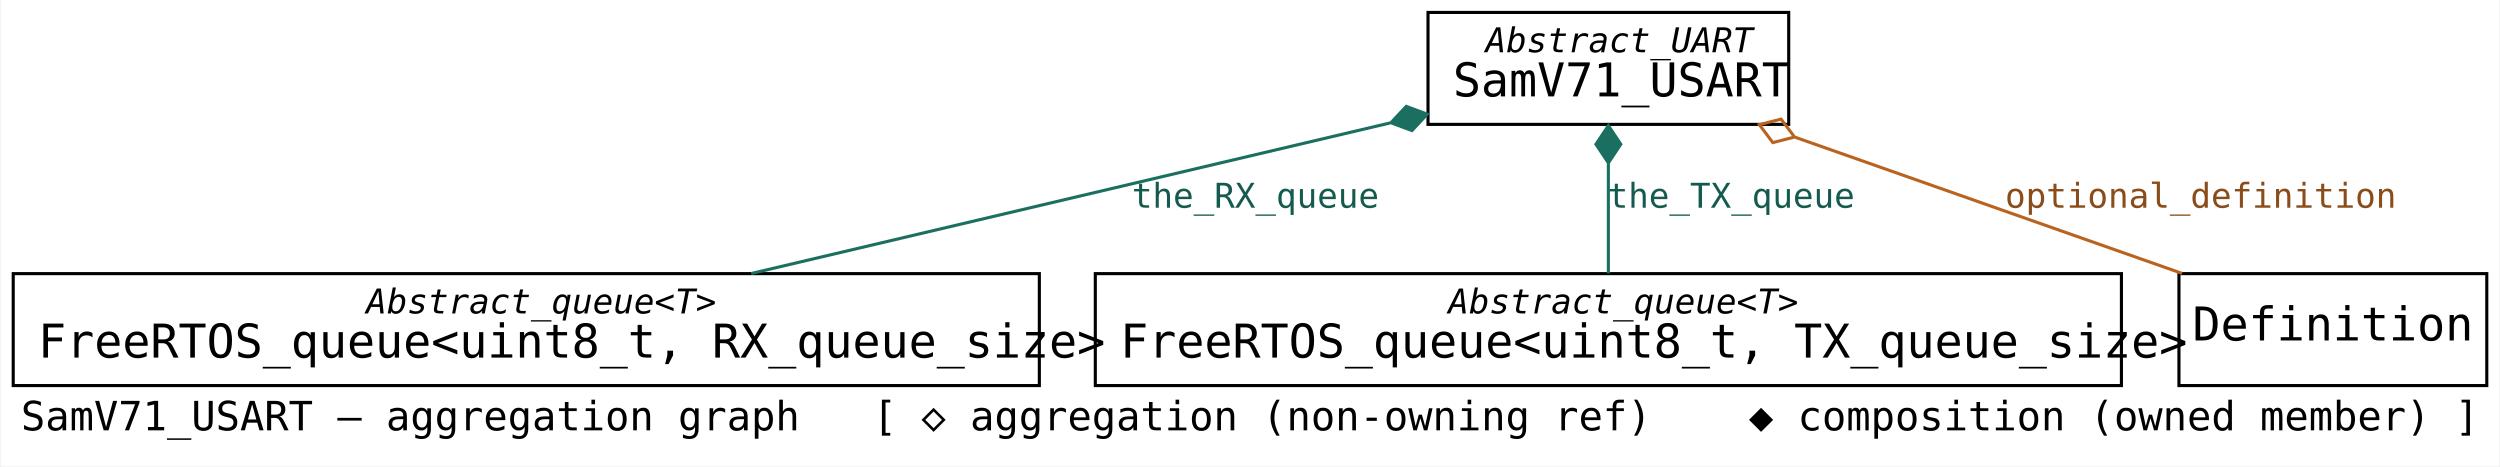
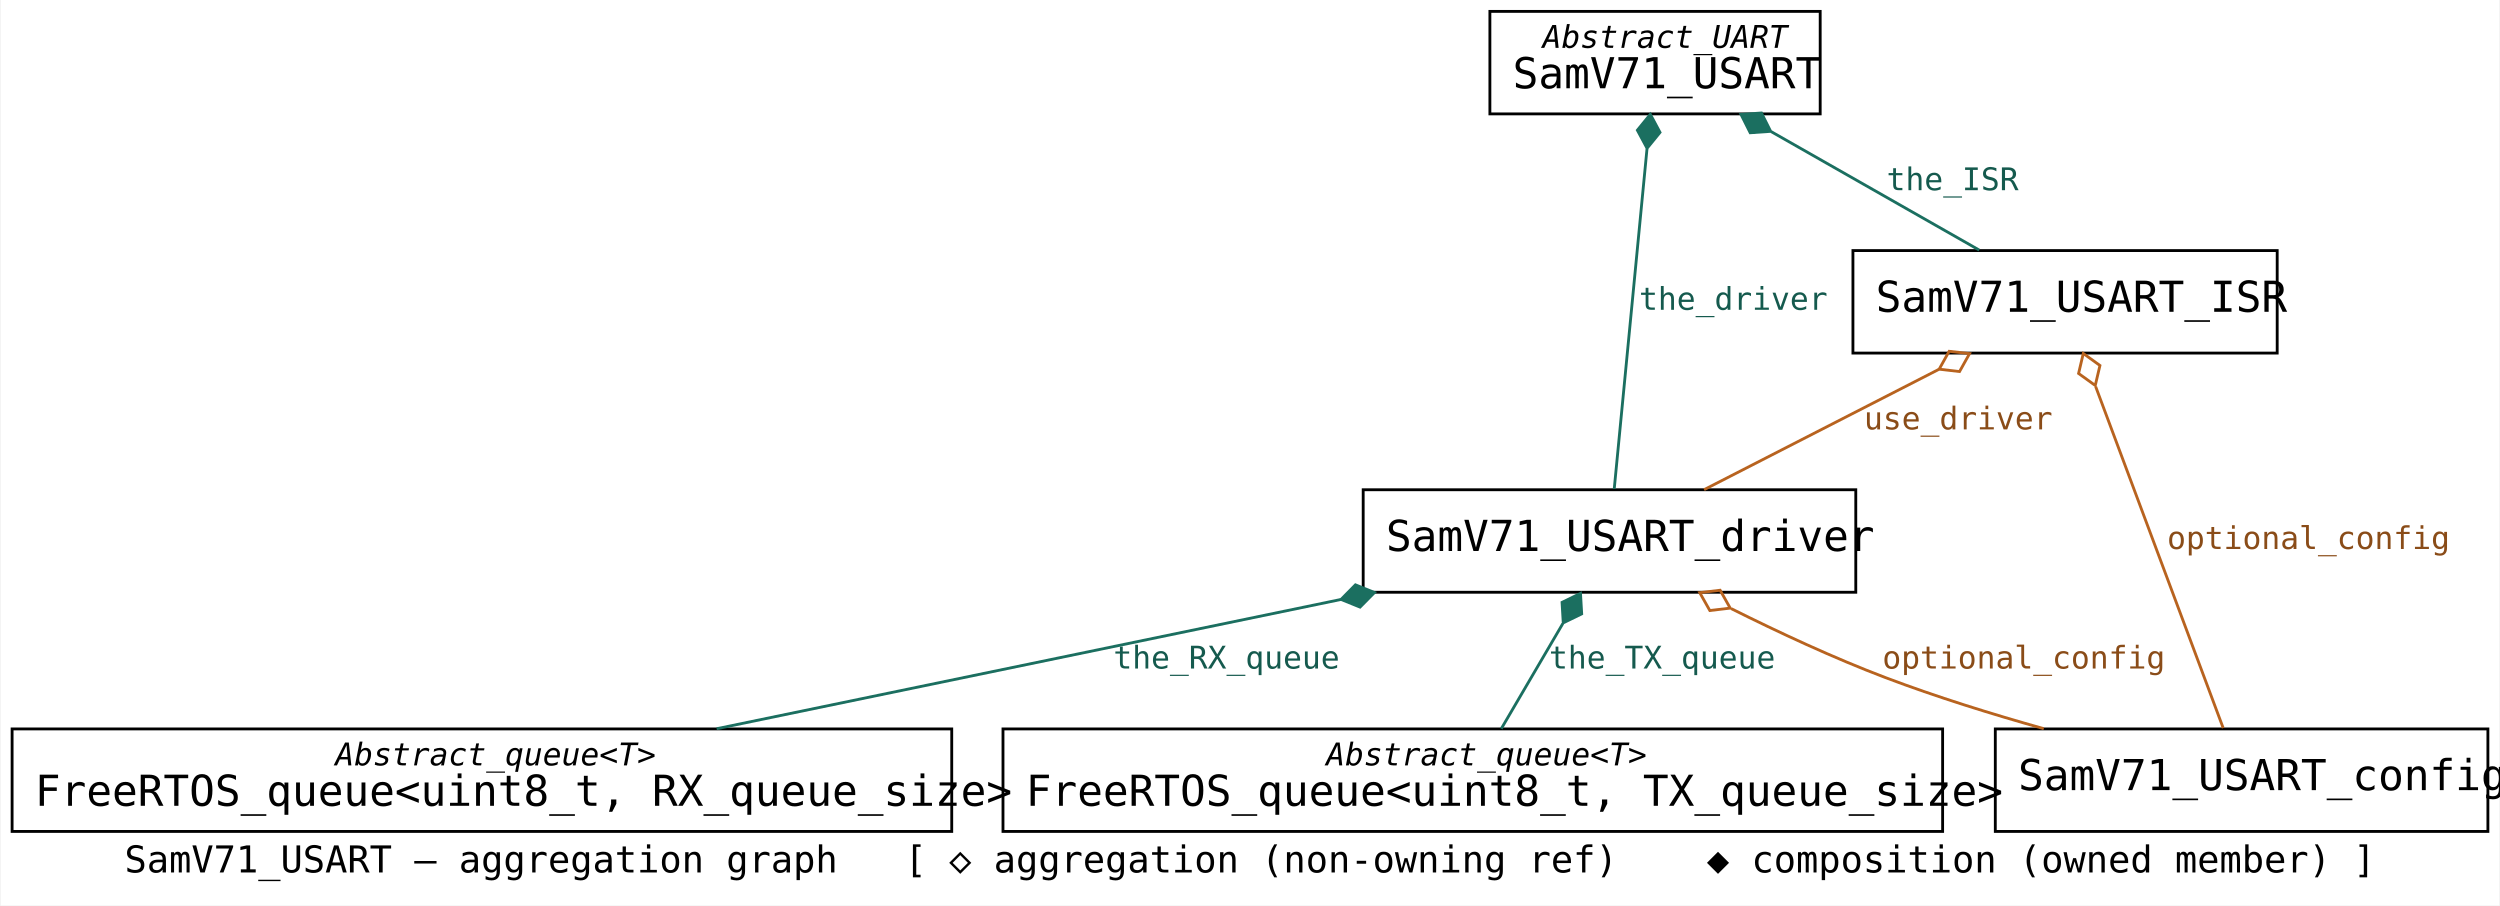
- <svg xmlns="http://www.w3.org/2000/svg" width="804pt" height="150pt" viewBox="0.00 0.00 803.50 150.00">
-   <g id="graph0" class="graph" transform="scale(1 1) rotate(0) translate(4 146)">
-     <polygon fill="white" stroke="transparent" points="-4,4 -4,-146 799.5,-146 799.5,4 -4,4" />
-     <text text-anchor="middle" x="397.75" y="-7.6" font-family="Consolas" font-size="13.00">SamV71_USART — aggregation graph   [ ◇ aggregation (non-owning ref)    ◆ composition (owned member) ]</text>
+ <svg xmlns="http://www.w3.org/2000/svg" width="878pt" height="318pt" viewBox="0.00 0.00 877.50 318.00">
+   <g id="graph0" class="graph" transform="scale(1 1) rotate(0) translate(4 314)">
+     <polygon fill="white" stroke="transparent" points="-4,4 -4,-314 873.5,-314 873.5,4 -4,4" />
+     <text text-anchor="middle" x="434.75" y="-7.6" font-family="Consolas" font-size="13.00">SamV71_USART — aggregation graph   [ ◇ aggregation (non-owning ref)    ◆ composition (owned member) ]</text>
    <g id="node1" class="node">
-       <polygon fill="none" stroke="black" points="571,-142 455,-142 455,-106 571,-106 571,-142" />
-       <text text-anchor="start" x="473.5" y="-129.2" font-family="Consolas" font-style="italic" font-size="11.00">Abstract_UART</text>
-       <text text-anchor="start" x="463" y="-115" font-family="Consolas" font-size="15.00">SamV71_USART</text>
+       <polygon fill="none" stroke="black" points="635,-310 519,-310 519,-274 635,-274 635,-310" />
+       <text text-anchor="start" x="537.5" y="-297.2" font-family="Consolas" font-style="italic" font-size="11.00">Abstract_UART</text>
+       <text text-anchor="start" x="527" y="-283" font-family="Consolas" font-size="15.00">SamV71_USART</text>
    </g>
    <g id="node2" class="node">
+       <polygon fill="none" stroke="black" points="647.5,-142 474.5,-142 474.5,-106 647.5,-106 647.5,-142" />
+       <text text-anchor="start" x="482.5" y="-120.5" font-family="Consolas" font-size="15.00">SamV71_USART_driver</text>
+     </g>
+     <g id="edge1" class="edge">
+       <path fill="none" stroke="#1b6f60" d="M574.18,-261.77C570.85,-227.14 565.4,-170.6 562.67,-142.3" />
+       <polygon fill="#1b6f60" stroke="#1b6f60" points="574.2,-261.92 578.75,-267.5 575.35,-273.86 570.79,-268.27 574.2,-261.92" />
+       <text text-anchor="middle" x="604.5" y="-205.2" font-family="Consolas" font-size="11.00" fill="#155a4e"> the_driver</text>
+     </g>
+     <g id="node3" class="node">
+       <polygon fill="none" stroke="black" points="795.5,-226 646.5,-226 646.5,-190 795.5,-190 795.5,-226" />
+       <text text-anchor="start" x="654.5" y="-204.5" font-family="Consolas" font-size="15.00">SamV71_USART_ISR</text>
+     </g>
+     <g id="edge2" class="edge">
+       <path fill="none" stroke="#1b6f60" d="M617.77,-267.78C641.02,-254.55 669.65,-238.24 690.85,-226.17" />
+       <polygon fill="#1b6f60" stroke="#1b6f60" points="617.61,-267.87 614.38,-274.32 607.19,-273.81 610.42,-267.37 617.61,-267.87" />
+       <text text-anchor="middle" x="681.5" y="-247.2" font-family="Consolas" font-size="11.00" fill="#155a4e"> the_ISR</text>
+     </g>
+     <g id="node4" class="node">
      <polygon fill="none" stroke="black" points="330,-58 0,-58 0,-22 330,-22 330,-58" />
      <text text-anchor="start" x="113.5" y="-45.2" font-family="Consolas" font-style="italic" font-size="11.00">Abstract_queue&lt;T&gt;</text>
      <text text-anchor="start" x="8" y="-31" font-family="Consolas" font-size="15.00">FreeRTOS_queue&lt;uint8_t, RX_queue_size&gt;</text>
    </g>
-     <g id="edge1" class="edge">
-       <path fill="none" stroke="#1b6f60" d="M442.79,-106.46C383.07,-92.39 297.65,-72.26 237.33,-58.04" />
-       <polygon fill="#1b6f60" stroke="#1b6f60" points="443.07,-106.52 449.83,-104.01 454.75,-109.28 448,-111.79 443.07,-106.52" />
-       <text text-anchor="middle" x="399.5" y="-79.2" font-family="Consolas" font-size="11.00" fill="#155a4e"> the_RX_queue</text>
+     <g id="edge3" class="edge">
+       <path fill="none" stroke="#1b6f60" d="M466.69,-103.47C399.96,-89.65 311.34,-71.3 247.43,-58.07" />
+       <polygon fill="#1b6f60" stroke="#1b6f60" points="466.72,-103.48 473.4,-100.78 478.47,-105.91 471.78,-108.61 466.72,-103.48" />
+       <text text-anchor="middle" x="426.5" y="-79.2" font-family="Consolas" font-size="11.00" fill="#155a4e"> the_RX_queue</text>
    </g>
-     <g id="node3" class="node">
+     <g id="node5" class="node">
      <polygon fill="none" stroke="black" points="678,-58 348,-58 348,-22 678,-22 678,-58" />
      <text text-anchor="start" x="461.5" y="-45.2" font-family="Consolas" font-style="italic" font-size="11.00">Abstract_queue&lt;T&gt;</text>
      <text text-anchor="start" x="356" y="-31" font-family="Consolas" font-size="15.00">FreeRTOS_queue&lt;uint8_t, TX_queue_size&gt;</text>
    </g>
-     <g id="edge2" class="edge">
-       <path fill="none" stroke="#1b6f60" d="M513,-93.48C513,-81.59 513,-68.31 513,-58.08" />
-       <polygon fill="#1b6f60" stroke="#1b6f60" points="513,-93.61 517,-99.61 513,-105.61 509,-99.61 513,-93.61" />
-       <text text-anchor="middle" x="552.5" y="-79.2" font-family="Consolas" font-size="11.00" fill="#155a4e"> the_TX_queue</text>
+     <g id="edge4" class="edge">
+       <path fill="none" stroke="#1b6f60" d="M544.6,-94.98C537.43,-82.73 529.24,-68.75 523,-58.08" />
+       <polygon fill="#1b6f60" stroke="#1b6f60" points="544.76,-95.25 551.24,-98.41 550.82,-105.61 544.34,-102.45 544.76,-95.25" />
+       <text text-anchor="middle" x="579.5" y="-79.2" font-family="Consolas" font-size="11.00" fill="#155a4e"> the_TX_queue</text>
    </g>
-     <g id="node4" class="node">
-       <polygon fill="none" stroke="black" points="795.5,-58 696.5,-58 696.5,-22 795.5,-22 795.5,-58" />
-       <text text-anchor="middle" x="746" y="-36.5" font-family="Consolas" font-size="15.00">Definition</text>
+     <g id="node6" class="node">
+       <polygon fill="none" stroke="black" points="869.5,-58 696.5,-58 696.5,-22 869.5,-22 869.5,-58" />
+       <text text-anchor="start" x="704.5" y="-36.5" font-family="Consolas" font-size="15.00">SamV71_USART_config</text>
    </g>
-     <g id="edge3" class="edge">
-       <path fill="none" stroke="#b8631f" d="M573.18,-101.82C611.83,-88.22 661.38,-70.78 697.5,-58.07" />
-       <polygon fill="none" stroke="#b8631f" points="572.88,-101.93 568.55,-107.69 561.56,-105.91 565.89,-100.14 572.88,-101.93" />
-       <text text-anchor="middle" x="703.5" y="-79.2" font-family="Consolas" font-size="11.00" fill="#8a4c18"> optional_definition</text>
+     <g id="edge5" class="edge">
+       <path fill="none" stroke="#b8631f" d="M603.73,-100.26C620.38,-91.94 639.8,-82.89 658,-76 675.7,-69.29 695.25,-63.22 713.52,-58.09" />
+       <polygon fill="none" stroke="#b8631f" points="603.4,-100.43 599.86,-106.71 592.7,-105.86 596.24,-99.58 603.4,-100.43" />
+       <text text-anchor="middle" x="706.5" y="-79.2" font-family="Consolas" font-size="11.00" fill="#8a4c18"> optional_config</text>
+     </g>
+     <g id="edge6" class="edge">
+       <path fill="none" stroke="#b8631f" d="M676.71,-184.3C650.6,-170.92 618.12,-154.27 594.22,-142.03" />
+       <polygon fill="none" stroke="#b8631f" points="676.78,-184.34 683.94,-183.51 687.46,-189.81 680.29,-190.63 676.78,-184.34" />
+       <text text-anchor="middle" x="683.5" y="-163.2" font-family="Consolas" font-size="11.00" fill="#8a4c18"> use_driver</text>
+     </g>
+     <g id="edge7" class="edge">
+       <path fill="none" stroke="#b8631f" d="M731.75,-178.22C744.66,-143.64 765.92,-86.73 776.54,-58.3" />
+       <polygon fill="none" stroke="#b8631f" points="731.6,-178.62 733.25,-185.64 727.4,-189.86 725.75,-182.84 731.6,-178.62" />
+       <text text-anchor="middle" x="806.5" y="-121.2" font-family="Consolas" font-size="11.00" fill="#8a4c18"> optional_config</text>
    </g>
  </g>
</svg>
